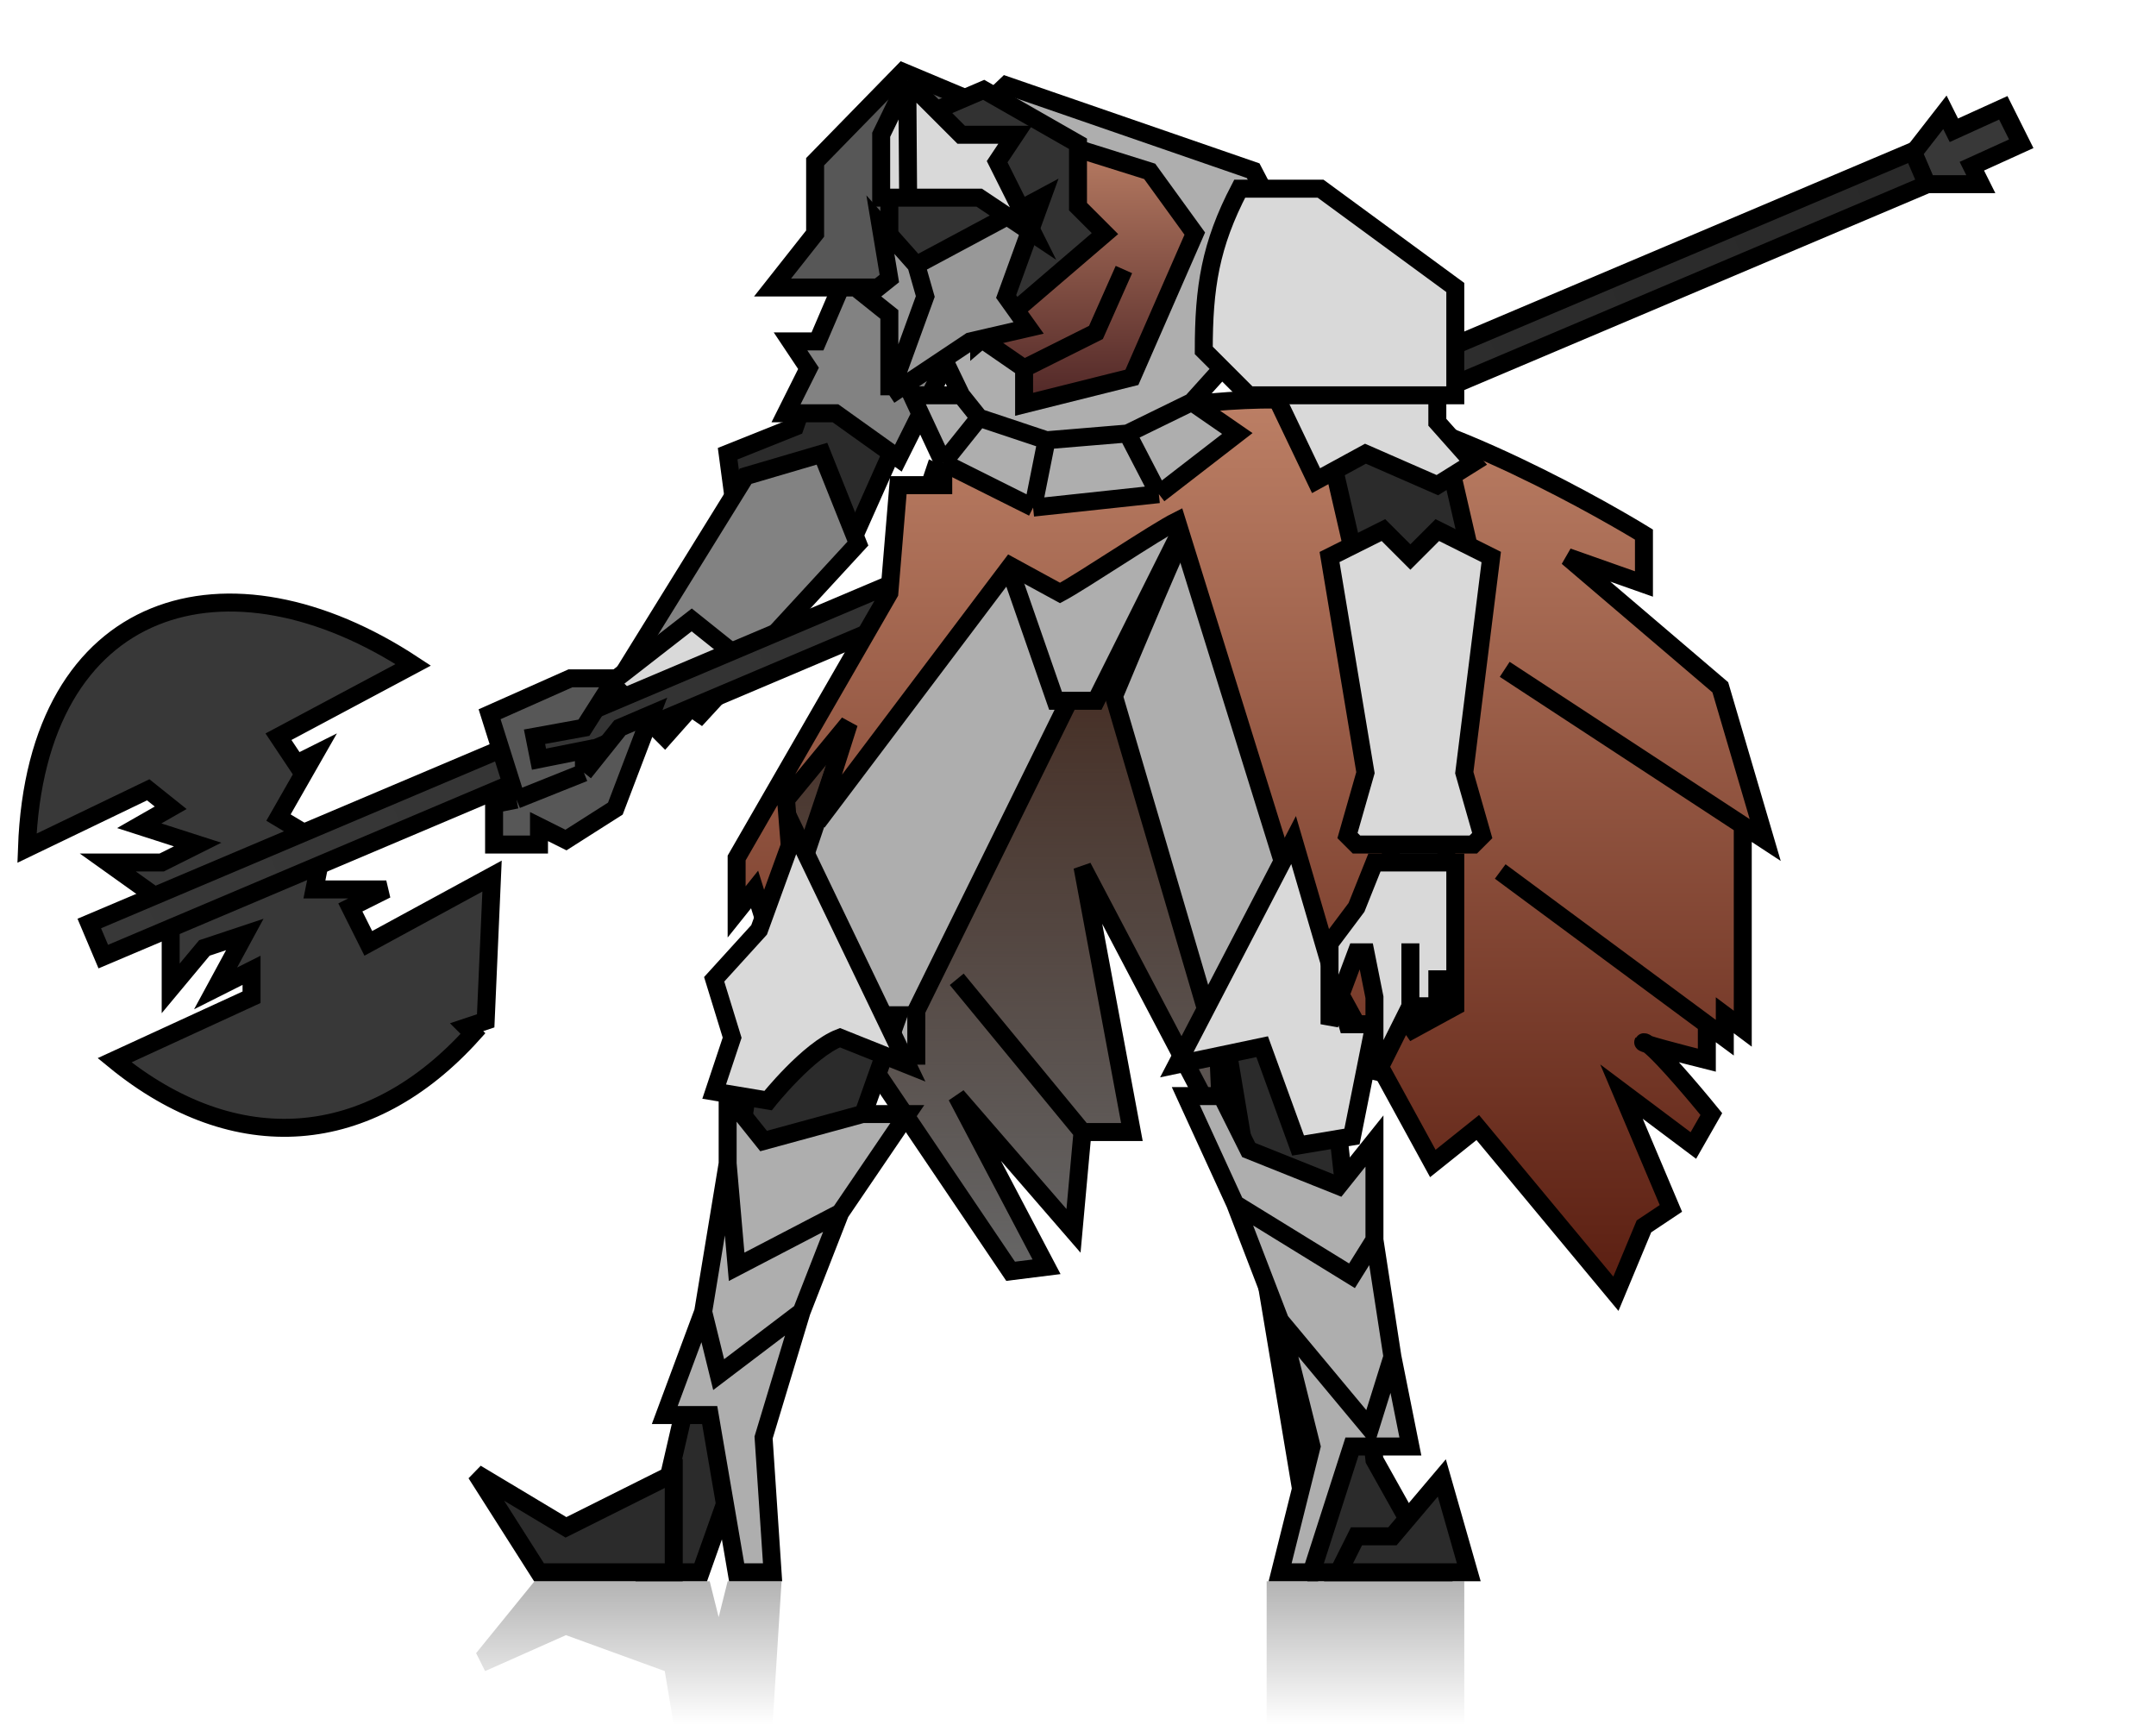
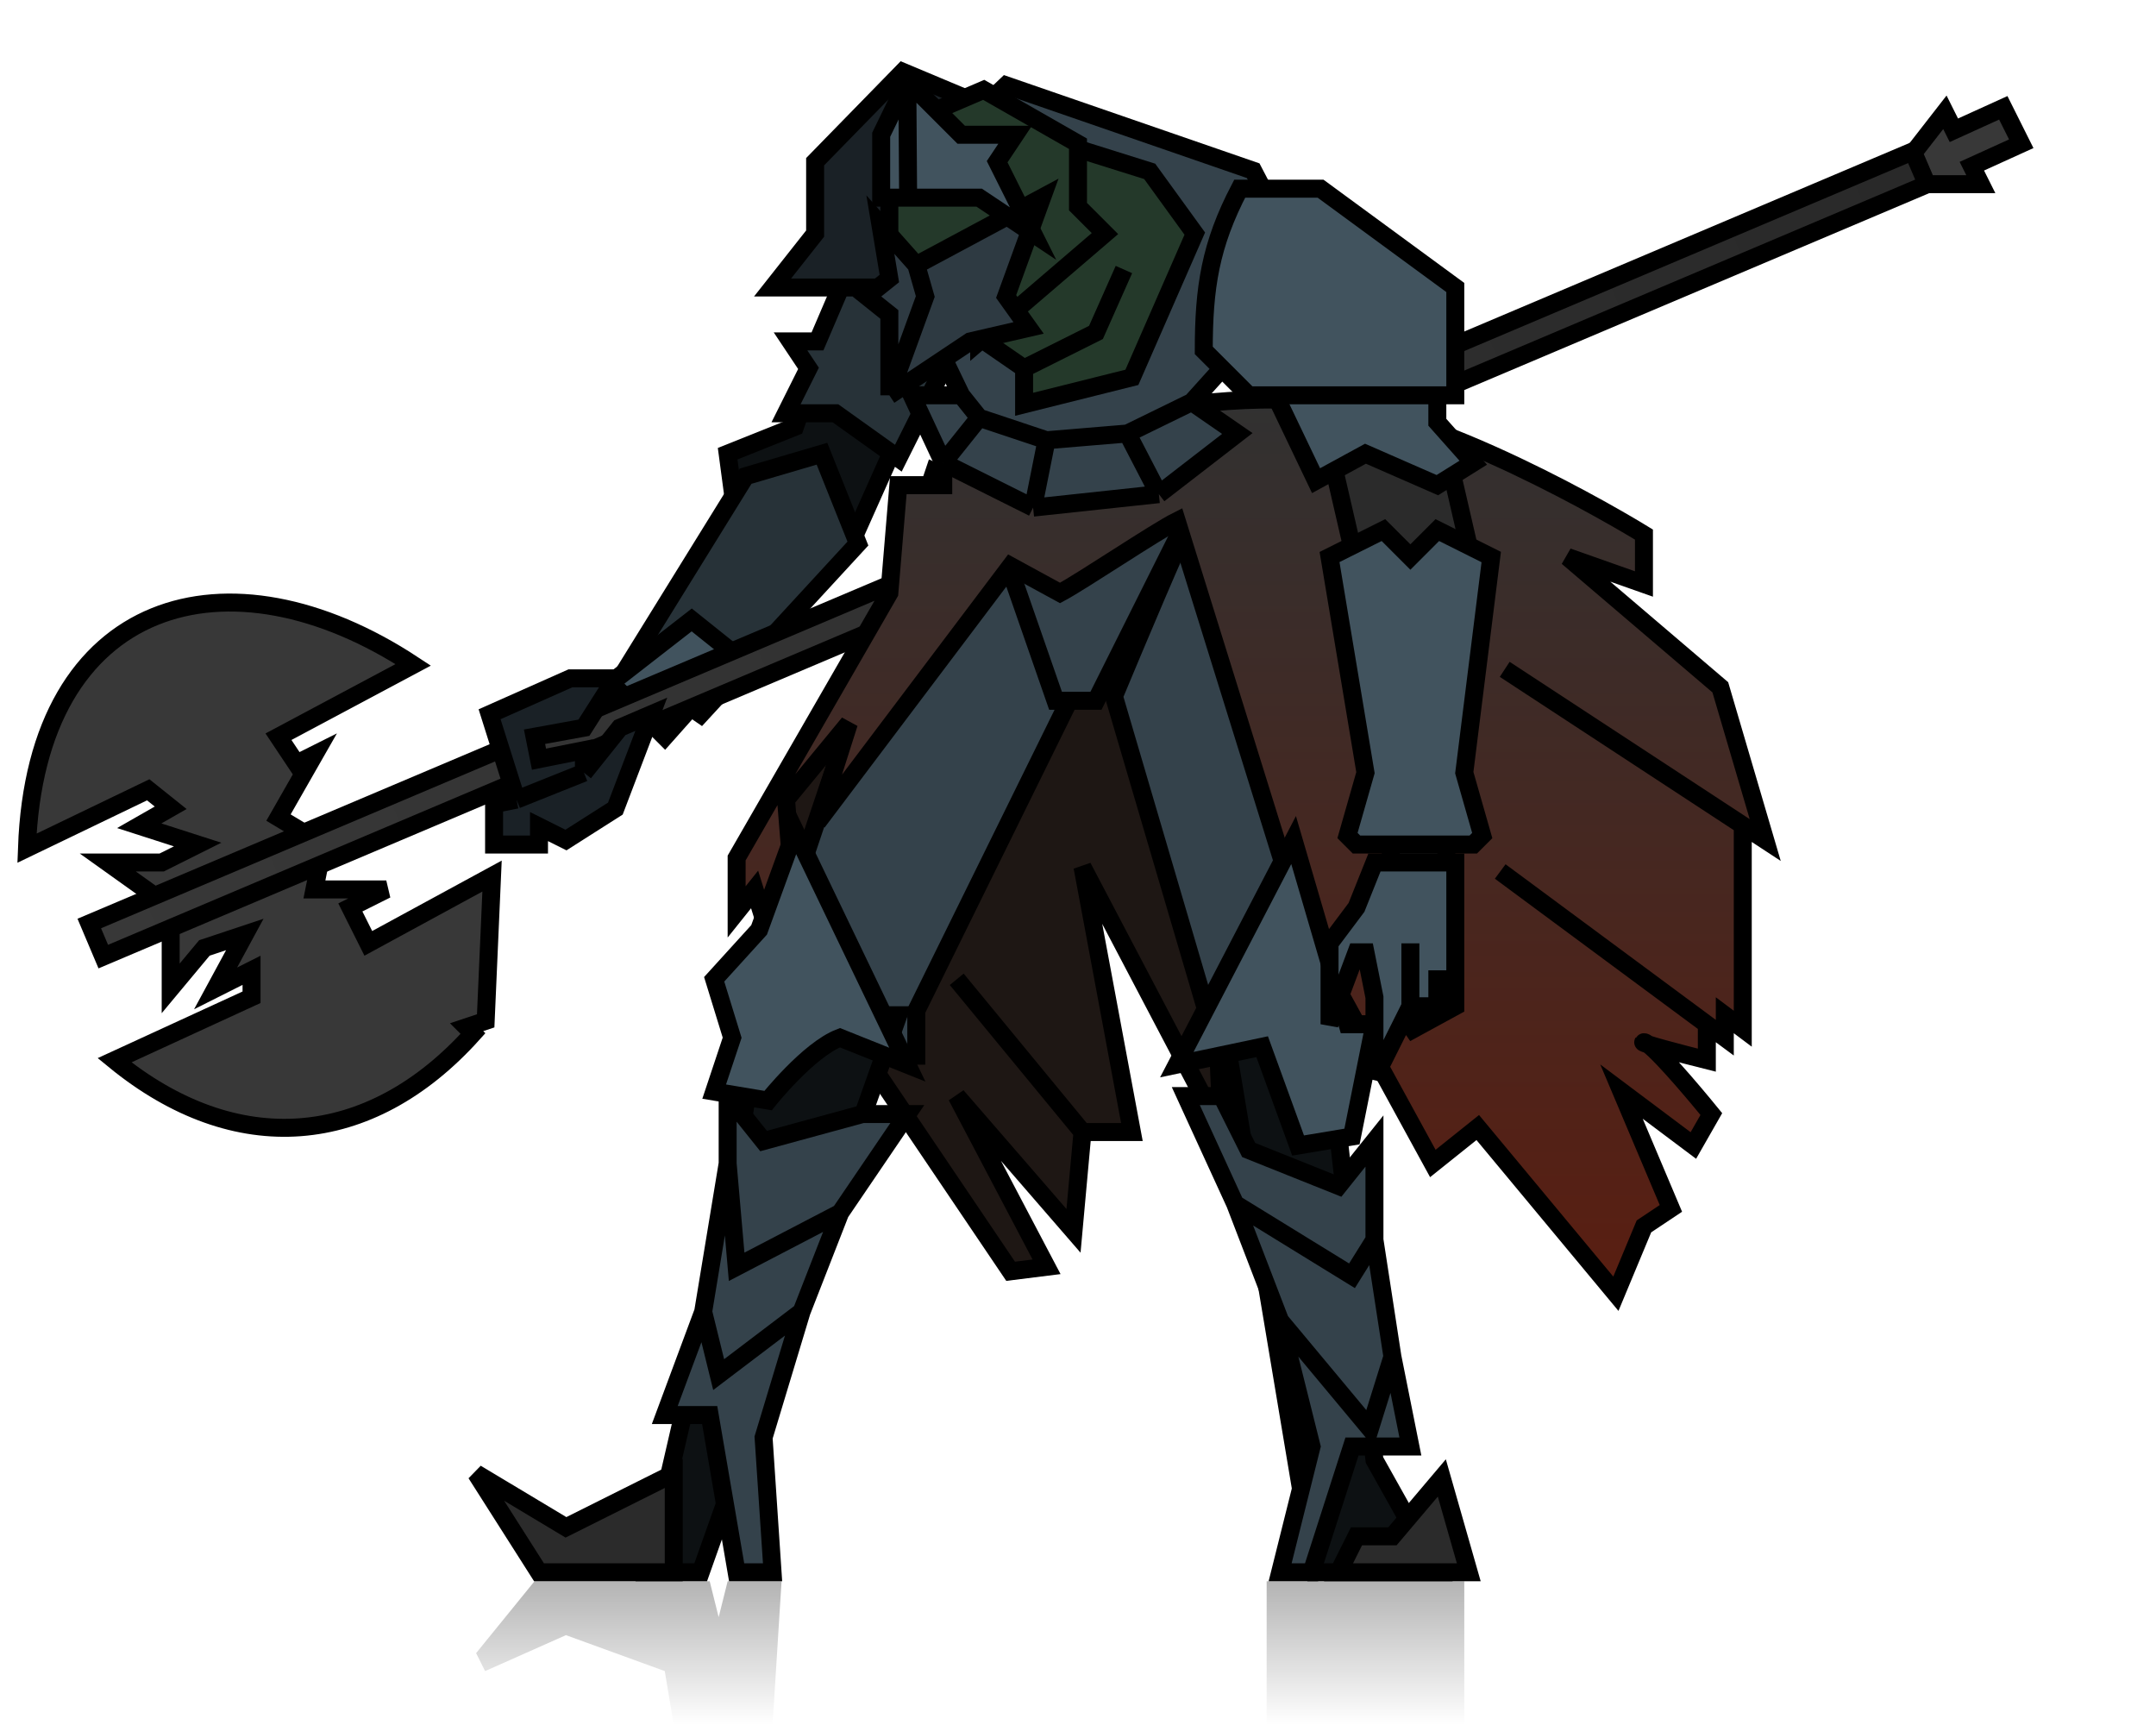
<svg xmlns="http://www.w3.org/2000/svg" width="240" height="192" viewBox="0 0 240 192" fill="none">
-   <path d="M88.5 47.5L97 23L109 28.5L94.5 61L82 58L81 50.5L88.5 47.5Z" fill="#D9D9D9" />
+   <path d="M88.5 47.5L97 23L109 28.5L94.5 61L82 58L81 50.5L88.5 47.5Z" fill="#41535E" />
  <path d="M88.5 47.5L97 23L109 28.5L94.5 61L82 58L81 50.5L88.5 47.5Z" fill="black" fill-opacity="0.8" />
  <path d="M88.5 47.5L97 23L109 28.5L94.5 61L82 58L81 50.5L88.5 47.5Z" stroke="black" stroke-width="2" />
-   <path d="M112.5 141.5L86.5 103V89L106.5 56H133L136 126L120.5 96.5L126 126H120.5L119.5 137L106.5 122L116.5 141L112.5 141.5Z" fill="url(#paint0_linear_3525_36583)" />
+   <path d="M112.5 141.5L86.5 103V89L106.5 56H133L136 126L120.5 96.5L126 126H120.5L119.5 137L106.5 122L116.5 141L112.5 141.5Z" fill="#4A3931" />
  <path d="M112.5 141.5L86.5 103V89L106.5 56H133L136 126L120.5 96.5L126 126H120.5L119.5 137L106.5 122L116.5 141L112.5 141.5Z" fill="black" fill-opacity="0.6" />
  <path d="M120.5 126L119.5 137L106.5 122L116.5 141L112.5 141.5L86.5 103V89L106.5 56H133L136 126L120.5 96.5L126 126H120.5ZM120.5 126L106.5 109" stroke="black" stroke-width="2" />
-   <path d="M124 77.5C126.5 71.5 131.6 59.4 132 59L141 52.5L149.5 110.5L143.5 114.5L134 111.5L124 77.5Z" fill="#D9D9D9" />
+   <path d="M124 77.5C126.5 71.5 131.6 59.4 132 59L141 52.5L149.5 110.5L143.5 114.5L134 111.5L124 77.5Z" fill="#41535E" />
  <path d="M124 77.5C126.5 71.5 131.6 59.4 132 59L141 52.5L149.5 110.5L143.5 114.5L134 111.5L124 77.5Z" fill="black" fill-opacity="0.2" />
  <path d="M124 77.5C126.5 71.5 131.6 59.4 132 59L141 52.5L149.5 110.5L143.5 114.5L134 111.5L124 77.5Z" stroke="black" stroke-width="2" />
-   <path d="M104 52.5L109.5 55H133.5L122 78H119L102 112.5V117.5H96.5L86 106L104 52.5Z" fill="#D9D9D9" />
+   <path d="M104 52.5L109.5 55H133.5L122 78H119L102 112.5V117.5H96.5L86 106L104 52.5Z" fill="#41535E" />
  <path d="M104 52.5L109.5 55H133.5L122 78H119L102 112.5V117.5H96.5L86 106L104 52.5Z" fill="black" fill-opacity="0.2" />
  <path d="M109.5 55L117.5 78H119M109.5 55L104 52.5L86 106L96.5 117.5H102V112.5L119 78M109.5 55H133.5L122 78H119" stroke="black" stroke-width="2" />
  <path d="M31 91L36 94L19 101L12 96H18L22 94L15.5 91.909L19 89.909L16.5 87.909L3 94.409C4 66.409 25.5 60.5 46 74L31 82L33 85L35 84L31 91Z" fill="#383838" stroke="black" stroke-width="2" />
  <path d="M35 99L36 94L19 101V110.011L22.75 105.511L27.25 104.011L24 110.011L28 108L28 111L12.75 118.011C26.219 129.031 41.141 127.857 52.651 115.038L51.944 114.331L54.065 113.624L54.773 97.511L41 105L39 101L43 99H35Z" fill="#383838" stroke="black" stroke-width="2" />
-   <path d="M91.5 50.5L83 53L70 74L78 79.5L95.5 60.5L91.5 50.5Z" fill="#D9D9D9" />
+   <path d="M91.5 50.5L83 53L70 74L78 79.5L95.5 60.5L91.5 50.5Z" fill="#41535E" />
  <path d="M91.5 50.5L83 53L70 74L78 79.5L95.5 60.5L91.5 50.5Z" fill="black" fill-opacity="0.4" />
  <path d="M91.5 50.5L83 53L70 74L78 79.5L95.5 60.5L91.5 50.5Z" stroke="black" stroke-width="2" />
-   <path d="M74 82L82 73L77 69L68 76L74 82Z" fill="#D9D9D9" stroke="black" stroke-width="2" />
-   <rect x="9.938" y="102.79" width="221.801" height="4" transform="rotate(-22.9479 9.93832 102.79)" fill="url(#paint1_linear_3525_36583)" stroke="black" stroke-width="2" />
-   <path d="M131 58C128.6 59.2 120.5 64.667 118 66L112.5 63L91 91.5L94.5 80.5L87.5 89L88.5 101.5L86.5 107L84 99L82 101.5V95.5L99 66L100 54H105V51C105 51 131.877 42.254 149 45C163.253 47.286 183 59.5 183 59.5V65L174.5 62L191.5 76.5L196.5 93.5L194 91.862V114.5L192 113V115.5L190 114.02V118C188.056 117.514 184.8 116.674 183.489 116.254C184.941 117.344 188.616 121.681 190.5 124L188.5 127.5L180.5 121.5L186 134.5L183 136.5L179.875 144L164.5 125.5L159.5 129.5L145 103L131 58Z" fill="url(#paint2_linear_3525_36583)" />
+   <path d="M74 82L82 73L77 69L68 76L74 82Z" fill="#41535E" stroke="black" stroke-width="2" />
+   <rect x="9.938" y="102.79" width="221.801" height="4" transform="rotate(-22.9479 9.93832 102.79)" fill="url(#paint0_linear_3525_36583)" stroke="black" stroke-width="2" />
+   <path d="M131 58C128.6 59.2 120.5 64.667 118 66L112.5 63L91 91.5L94.5 80.5L87.5 89L88.5 101.5L86.5 107L84 99L82 101.5V95.5L99 66L100 54H105V51C105 51 131.877 42.254 149 45C163.253 47.286 183 59.5 183 59.5V65L174.5 62L191.5 76.5L196.5 93.5L194 91.862V114.5L192 113V115.5L190 114.02V118C188.056 117.514 184.8 116.674 183.489 116.254C184.941 117.344 188.616 121.681 190.5 124L188.5 127.5L180.5 121.5L186 134.5L183 136.5L179.875 144L164.5 125.5L159.5 129.5L145 103L131 58Z" fill="url(#paint1_linear_3525_36583)" />
  <path d="M167.5 74.5L194 91.862M194 91.862L196.5 93.5L191.5 76.5L174.5 62L183 65V59.5C183 59.5 163.253 47.286 149 45C131.877 42.254 105 51 105 51V54H100L99 66L82 95.5V101.5L84 99L86.5 107L88.5 101.5L87.5 89L94.5 80.5L91 91.5L112.5 63L118 66C120.5 64.667 128.6 59.2 131 58L145 103L159.5 129.5L164.5 125.5L179.875 144L183 136.5L186 134.5L180.5 121.5L188.5 127.5L190.5 124C188.333 121.333 183.8 116 183 116C182.2 116 187.333 117.333 190 118V114.02M194 91.862V114.5L192 113V115.5L190 114.02M167 97L190 114.02" stroke="black" stroke-width="2" />
-   <path d="M100 113H84.5L81 136L72 175H78L100 113Z" fill="#D9D9D9" />
+   <path d="M100 113H84.5L81 136L72 175H78L100 113Z" fill="#41535E" />
  <path d="M100 113H84.5L81 136L72 175H78L100 113Z" fill="black" fill-opacity="0.8" />
  <path d="M100 113H84.5L81 136L72 175H78L100 113Z" stroke="black" stroke-width="2" />
-   <path d="M136 113H147.5L153 162.5L160 175H146.376L136 113Z" fill="#D9D9D9" />
+   <path d="M136 113H147.5L153 162.5L160 175H146.376L136 113Z" fill="#41535E" />
  <path d="M136 113H147.5L153 162.5L160 175H146.376L136 113Z" fill="black" fill-opacity="0.8" />
  <path d="M136 113H147.5L153 162.5L160 175H146.376L136 113Z" stroke="black" stroke-width="2" />
-   <path d="M79 157.5H74L78.276 146L81 129.5V122L85 127L96 124H101L93.523 135L89.227 146L85 160L86 175H82L79 157.5Z" fill="#D9D9D9" />
+   <path d="M79 157.5H74L78.276 146L81 129.5V122L85 127L96 124H101L93.523 135L89.227 146L85 160L86 175H82L79 157.5Z" fill="#41535E" />
  <path d="M79 157.5H74L78.276 146L81 129.5V122L85 127L96 124H101L93.523 135L89.227 146L85 160L86 175H82L79 157.5Z" fill="black" fill-opacity="0.2" />
  <path d="M81 129.5L82 141L93.523 135M81 129.5L78.276 146M81 129.5V122L85 127L96 124H101L93.523 135M93.523 135L89.227 146M89.227 146L85 160L86 175H82L79 157.5H74L78.276 146M89.227 146L80 153L78.276 146" stroke="black" stroke-width="2" />
  <path d="M60 175L53 164L63 170L75 164V175H60Z" fill="#2B2B2B" stroke="black" stroke-width="2" />
  <path d="M151 63L148 50H161L164 63H161V102H155L154 63H151Z" fill="#2B2B2B" stroke="black" stroke-width="2" />
-   <path d="M154 59L148 62L152 86L150 93L151 94H164L165 93L163 86L166 62L160 59L157 62L154 59Z" fill="#D9D9D9" stroke="black" stroke-width="2" />
-   <path d="M146.5 53.5L141 42L160 39V47L164 51.5L160 54L152 50.5L146.5 53.5Z" fill="#D9D9D9" />
-   <path d="M146.5 53.5L141 42L160 39V47L164 51.5L160 54L152 50.5L146.5 53.5Z" fill="#D9D9D9" />
+   <path d="M154 59L148 62L152 86L150 93L151 94H164L165 93L163 86L166 62L160 59L157 62L154 59Z" fill="#41535E" stroke="black" stroke-width="2" />
+   <path d="M146.5 53.5L141 42L160 39V47L164 51.5L160 54L152 50.5L146.5 53.5Z" fill="#41535E" />
+   <path d="M146.5 53.5L141 42L160 39V47L164 51.5L160 54L152 50.5L146.5 53.5Z" fill="#41535E" />
  <path d="M146.5 53.5L141 42L160 39V47L164 51.5L160 54L152 50.5L146.5 53.5Z" stroke="black" stroke-width="2" />
-   <path d="M63.5 75.5H68.5L65 81L59.5 82L60 84.5L65 83.5V86L69 81L72.5 79.5L68.5 90L63 93.5L60 92V94H55V89.5L57.5 89L54.5 79.5L63.5 75.5Z" fill="#D9D9D9" />
+   <path d="M63.5 75.5H68.5L65 81L59.5 82L60 84.5L65 83.5V86L69 81L72.5 79.5L68.5 90L63 93.5L60 92V94H55V89.5L57.5 89L54.5 79.5L63.5 75.5Z" fill="#41535E" />
  <path d="M63.5 75.5H68.5L65 81L59.5 82L60 84.5L65 83.5V86L69 81L72.5 79.5L68.5 90L63 93.5L60 92V94H55V89.5L57.5 89L54.5 79.5L63.5 75.5Z" fill="black" fill-opacity="0.6" />
  <path d="M57.5 89L54.5 79.5L63.5 75.5H68.5L65 81L59.5 82L60 84.5L65 83.5V86M57.5 89L55 89.5V94H60V92L63 93.5L68.5 90L72.5 79.5L69 81L65 86M57.5 89L65 86" stroke="black" stroke-width="2" />
-   <path d="M110 31H94L91 38H88L90 41L87.5 46H93L100 51L110 31Z" fill="#D9D9D9" />
+   <path d="M110 31H94L91 38H88L90 41L87.5 46H93L100 51L110 31Z" fill="#41535E" />
  <path d="M110 31H94L91 38H88L90 41L87.5 46H93L100 51L110 31Z" fill="black" fill-opacity="0.4" />
  <path d="M110 31H94L91 38H88L90 41L87.5 46H93L100 51L110 31Z" stroke="black" stroke-width="2" />
-   <path d="M79.5 109L84.5 103.5L88.5 92.5L101 118.5L93.5 115.5C90 116.833 85.5 122.5 85.5 122.5L79.5 121.5L81.5 115.5L79.5 109Z" fill="#D9D9D9" stroke="black" stroke-width="2" />
-   <path d="M153 114H150L144 93.5L131 118.5L140.5 116.5L144.5 127.5L150.5 126.5L153 114Z" fill="#D9D9D9" stroke="black" stroke-width="2" />
-   <path d="M157 161H150.5L146 175H142.5L146 161L142.5 147L137.5 134L132 122H136L139 128L149 132L153 127V138L155 151L157 161Z" fill="#D9D9D9" />
+   <path d="M79.5 109L84.5 103.5L88.5 92.5L101 118.5L93.5 115.5C90 116.833 85.5 122.5 85.5 122.5L79.5 121.5L81.5 115.5L79.5 109Z" fill="#41535E" stroke="black" stroke-width="2" />
+   <path d="M153 114H150L144 93.5L131 118.5L140.5 116.5L144.5 127.5L150.5 126.5L153 114Z" fill="#41535E" stroke="black" stroke-width="2" />
+   <path d="M157 161H150.5L146 175H142.5L146 161L142.5 147L137.5 134L132 122H136L139 128L149 132L153 127V138L155 151L157 161Z" fill="#41535E" />
  <path d="M157 161H150.5L146 175H142.5L146 161L142.5 147L137.5 134L132 122H136L139 128L149 132L153 127V138L155 151L157 161Z" fill="black" fill-opacity="0.2" />
  <path d="M153 138L150.5 142L137.5 134M153 138L155 151M153 138V127L149 132L139 128L136 122H132L137.5 134M137.5 134L142.5 147M142.5 147L152.5 159L155 151M142.5 147L146 161L142.5 175H146L150.5 161H157L155 151" stroke="black" stroke-width="2" />
  <path d="M163.5 175L160.5 164.5L155 171H151L149 175H163.5Z" fill="#2B2B2B" stroke="black" stroke-width="2" />
-   <path d="M162 96H153L151 101L148 105V114L151 106H152L153 111V120L157 112H160L156.5 115L162 112V96Z" fill="#D9D9D9" />
+   <path d="M162 96H153L151 101L148 105V114L151 106H152L153 111V120L157 112H160L156.5 115L162 112V96Z" fill="#41535E" />
  <path d="M157 112L153 120V111L152 106H151L148 114V105L151 101L153 96H162V112L156.5 115L160 112M157 112V105M157 112H160M160 112V108" stroke="black" stroke-width="2" />
-   <path d="M139.5 19L145.5 30.5L132.664 44.75L137.735 48.25L129 55L115 56.5L105 51.5L101.5 44H107L100.5 30.5L102 19L112 9.5L139.5 19Z" fill="#D9D9D9" />
+   <path d="M139.5 19L145.5 30.5L132.664 44.75L137.735 48.25L129 55L115 56.5L105 51.5L101.5 44H107L100.5 30.5L102 19L112 9.5L139.5 19Z" fill="#41535E" />
  <path d="M139.5 19L145.5 30.5L132.664 44.75L137.735 48.25L129 55L115 56.5L105 51.5L101.5 44H107L100.5 30.5L102 19L112 9.5L139.5 19Z" fill="black" fill-opacity="0.2" />
  <path d="M116.5 49L125.5 48.25M116.5 49L115 56.5M116.5 49L109 46.5M107 44L100.5 30.5L102 19L112 9.5L139.5 19L145.5 30.5L132.664 44.75M107 44H101.5L105 51.5M107 44L109 46.5M105 51.5L115 56.5M105 51.5L109 46.5M115 56.5L129 55M129 55L137.735 48.25L132.664 44.75M129 55L125.5 48.25M132.664 44.75L125.5 48.25" stroke="black" stroke-width="2" />
-   <path d="M133 26L127.981 19.074L115 15L101 32.037L114 41V45L126 42L133 26Z" fill="url(#paint3_linear_3525_36583)" />
+   <path d="M133 26L127.981 19.074L115 15L101 32.037L114 41V45L126 42L133 26Z" fill="#24392A" />
  <path d="M114 41V45L126 42L133 26L127.981 19.074L115 15L101 32.037L114 41ZM114 41L122 37L125.111 30" stroke="black" stroke-width="2" />
-   <path d="M86 32H102L116 14.5L100.5 8L90.737 18V26L86 32Z" fill="#D9D9D9" />
+   <path d="M86 32H102L116 14.5L100.5 8L90.737 18V26L86 32Z" fill="#41535E" />
  <path d="M86 32H102L116 14.5L100.5 8L90.737 18V26L86 32Z" fill="black" fill-opacity="0.6" />
  <path d="M86 32H102L116 14.5L100.5 8L90.737 18V26L86 32Z" stroke="black" stroke-width="2" />
-   <path d="M120 16L109.5 10L99 14.5V26.5L101.5 36.5L109 33V38L123 26L120 23V16Z" fill="#323232" stroke="black" stroke-width="2" />
-   <path d="M99 44L108 38L114.5 36.5L112 33L116 22L102 29.5L98 25L99 31L96.5 33L99 35V44Z" fill="#D9D9D9" />
+   <path d="M120 16L109.5 10L99 14.5V26.5L101.5 36.5L109 33V38L123 26L120 23V16Z" fill="#24392A" stroke="black" stroke-width="2" />
+   <path d="M99 44L108 38L114.5 36.5L112 33L116 22L102 29.5L98 25L99 31L96.5 33L99 35V44Z" fill="#41535E" />
  <path d="M99 44L108 38L114.5 36.5L112 33L116 22L102 29.5L98 25L99 31L96.5 33L99 35V44Z" fill="black" fill-opacity="0.3" />
  <path d="M102 29.5L116 22L112 33L114.5 36.5L108 38L99 44M102 29.5L98 25L99 31L96.5 33L99 35V44M102 29.5L103 33L99 44" stroke="black" stroke-width="2" />
-   <path d="M147 21H138C134.723 27.273 134 32.007 134 39L139 44H162V32L147 21Z" fill="#D9D9D9" stroke="black" stroke-width="2" />
-   <path d="M101 9L107 15H113L111 18L115 26L109 22H101.091H98.091L98.091 15L101 9Z" fill="#D9D9D9" />
+   <path d="M147 21H138C134.723 27.273 134 32.007 134 39L139 44H162V32L147 21Z" fill="#41535E" stroke="black" stroke-width="2" />
+   <path d="M101 9L107 15H113L111 18L115 26L109 22H101.091H98.091L98.091 15L101 9Z" fill="#41535E" />
  <path d="M101.091 22H98.091L98.091 15L101 9M101.091 22H109L115 26L111 18L113 15H107L101 9M101.091 22L101 9" stroke="black" stroke-width="2" />
  <path d="M216.5 12.5L213 17L214.5 20.5H220.5L219.5 18.5L225 16L223 12L217.5 14.5L216.5 12.5Z" fill="#383838" stroke="black" stroke-width="2" />
-   <path opacity="0.3" d="M59.5 176H79L80 180L81 176H87L86 192H75L74 186L63 182L54 186L53 184L59.5 176Z" fill="url(#paint4_linear_3525_36583)" />
-   <rect opacity="0.3" x="141" y="176" width="22" height="16" fill="url(#paint5_linear_3525_36583)" />
+   <path opacity="0.3" d="M59.5 176H79L80 180L81 176H87L86 192H75L74 186L63 182L54 186L53 184L59.5 176Z" fill="url(#paint2_linear_3525_36583)" />
+   <rect opacity="0.3" x="141" y="176" width="22" height="16" fill="url(#paint3_linear_3525_36583)" />
  <defs>
-     <linearGradient id="paint0_linear_3525_36583" x1="111.25" y1="56" x2="111.25" y2="141.5" gradientUnits="userSpaceOnUse">
-       <stop stop-color="#964C2D" />
-       <stop offset="1" stop-color="#964C2D" stop-opacity="0" />
-     </linearGradient>
-     <linearGradient id="paint1_linear_3525_36583" x1="9.283" y1="105.513" x2="230.404" y2="105.202" gradientUnits="userSpaceOnUse">
+     <linearGradient id="paint0_linear_3525_36583" x1="9.283" y1="105.513" x2="230.404" y2="105.202" gradientUnits="userSpaceOnUse">
      <stop stop-color="#383838" />
      <stop offset="1" stop-color="#292929" />
    </linearGradient>
-     <linearGradient id="paint2_linear_3525_36583" x1="139.25" y1="44.466" x2="139.25" y2="144" gradientUnits="userSpaceOnUse">
-       <stop stop-color="#BC7F65" />
+     <linearGradient id="paint1_linear_3525_36583" x1="139.25" y1="44.466" x2="139.25" y2="144" gradientUnits="userSpaceOnUse">
+       <stop stop-color="#313131" />
      <stop offset="1" stop-color="#5A1E11" />
    </linearGradient>
-     <linearGradient id="paint3_linear_3525_36583" x1="117" y1="15" x2="117" y2="45" gradientUnits="userSpaceOnUse">
-       <stop stop-color="#BC7F65" />
-       <stop offset="1" stop-color="#4F2626" />
-     </linearGradient>
-     <linearGradient id="paint4_linear_3525_36583" x1="72" y1="176" x2="72" y2="192" gradientUnits="userSpaceOnUse">
+     <linearGradient id="paint2_linear_3525_36583" x1="72" y1="176" x2="72" y2="192" gradientUnits="userSpaceOnUse">
      <stop />
      <stop offset="1" stop-opacity="0" />
    </linearGradient>
-     <linearGradient id="paint5_linear_3525_36583" x1="152" y1="176" x2="152" y2="192" gradientUnits="userSpaceOnUse">
+     <linearGradient id="paint3_linear_3525_36583" x1="152" y1="176" x2="152" y2="192" gradientUnits="userSpaceOnUse">
      <stop />
      <stop offset="1" stop-opacity="0" />
    </linearGradient>
  </defs>
</svg>
